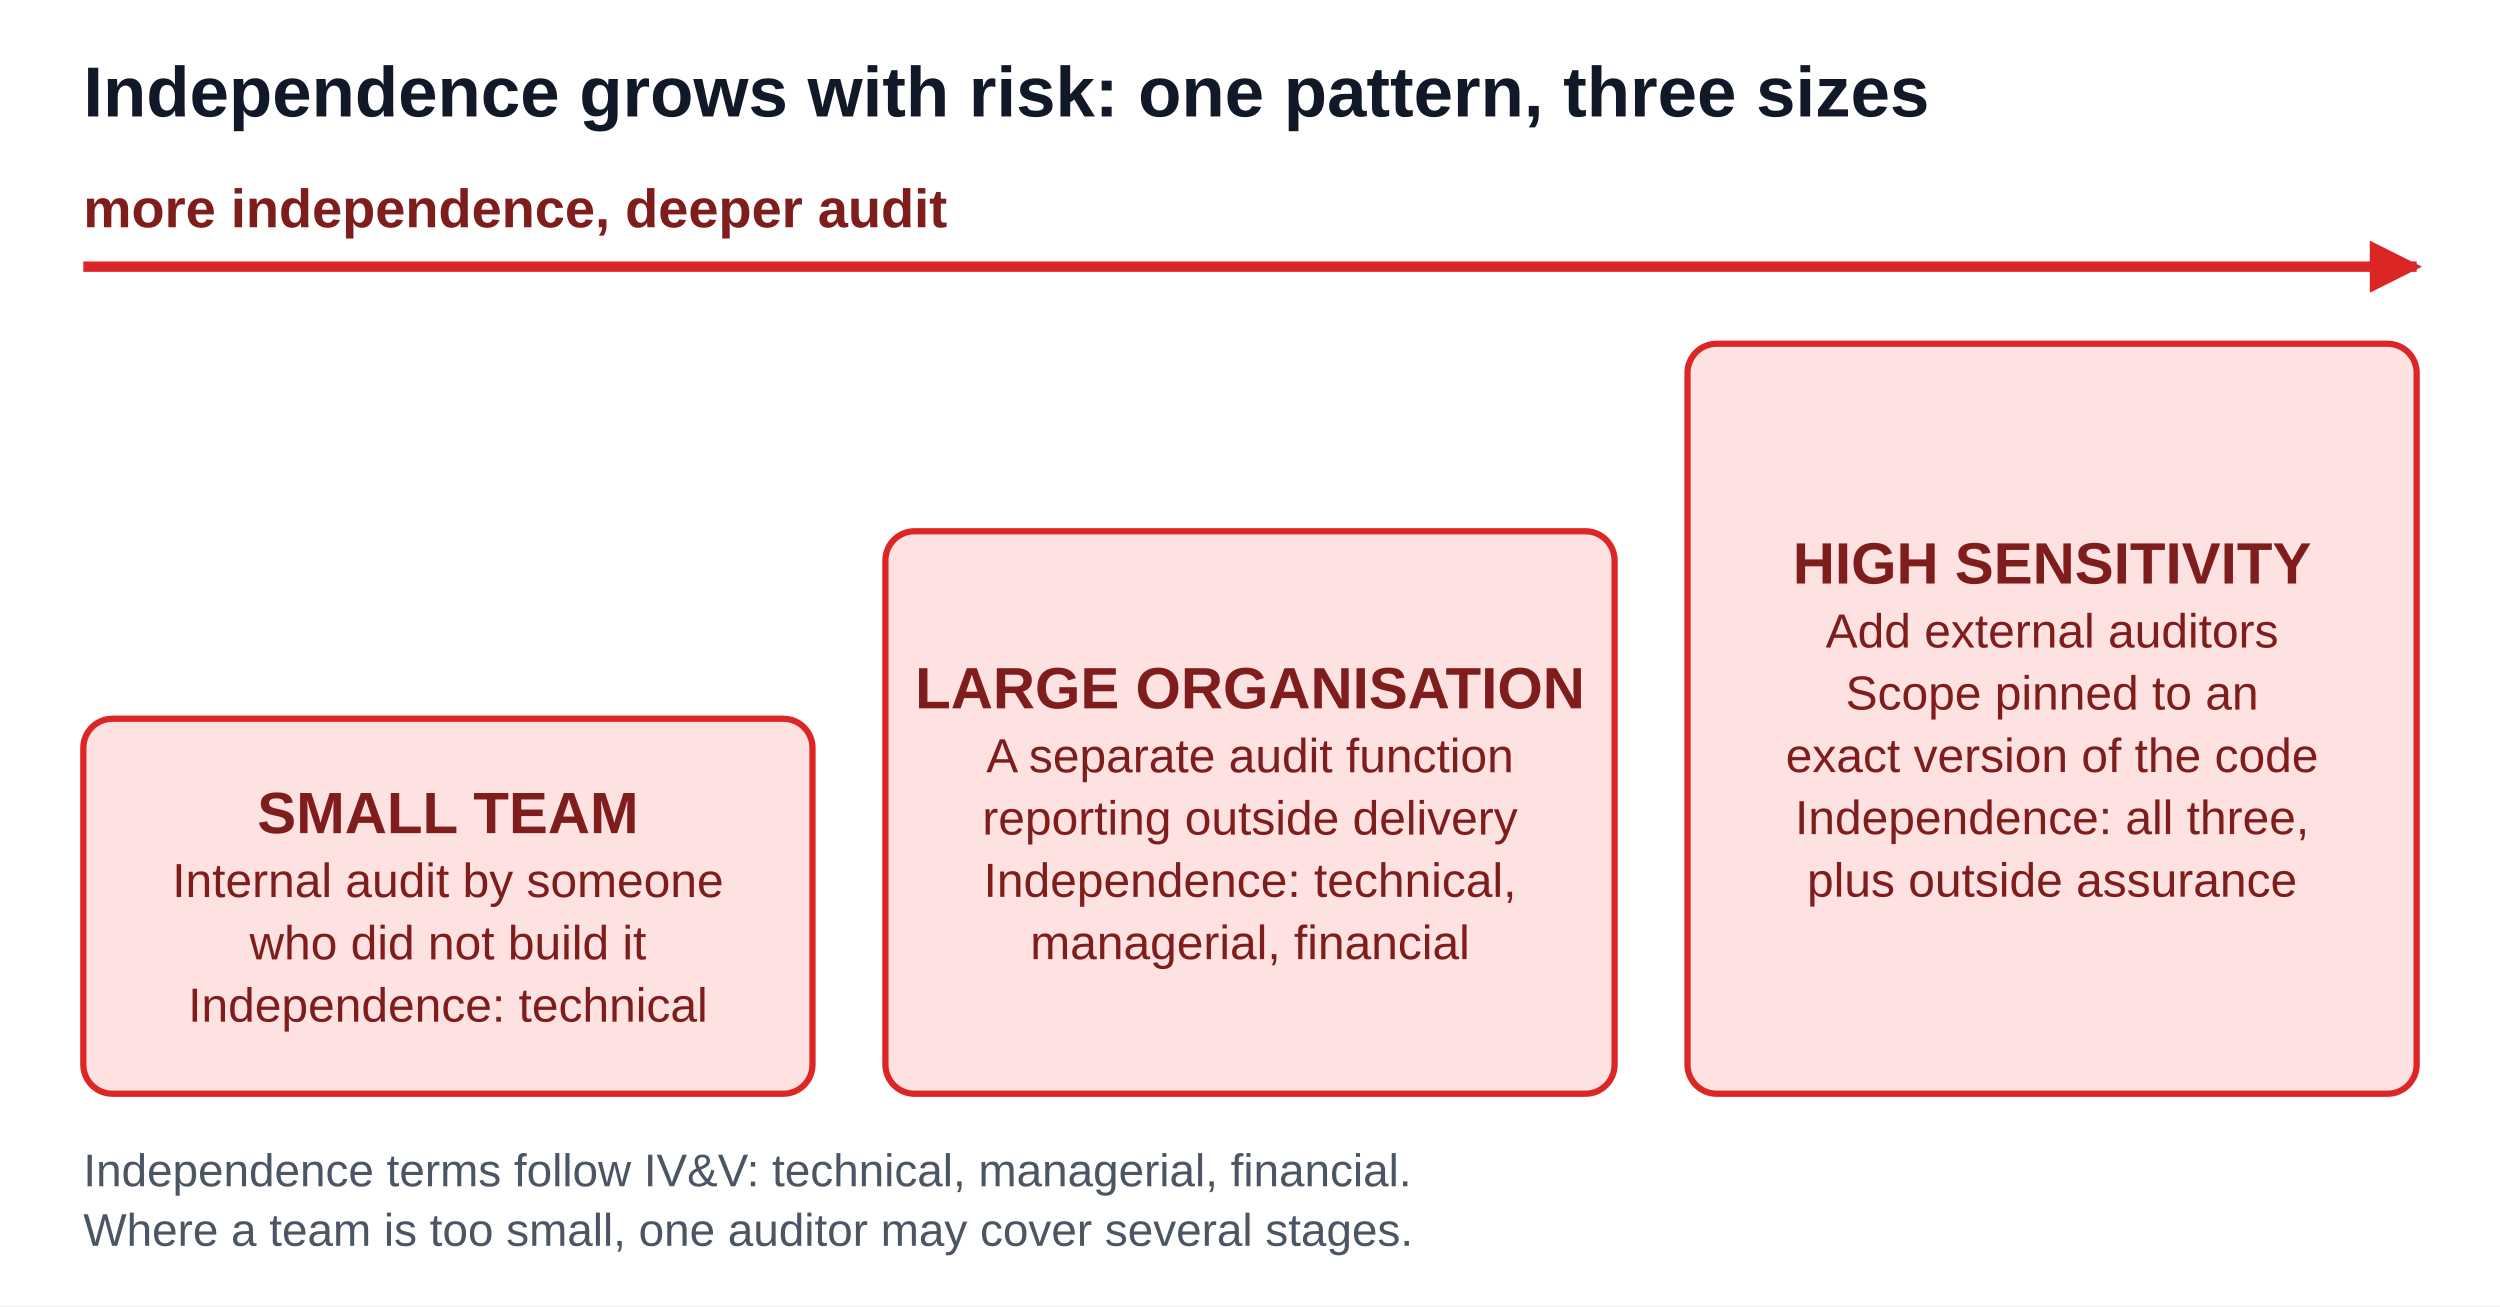
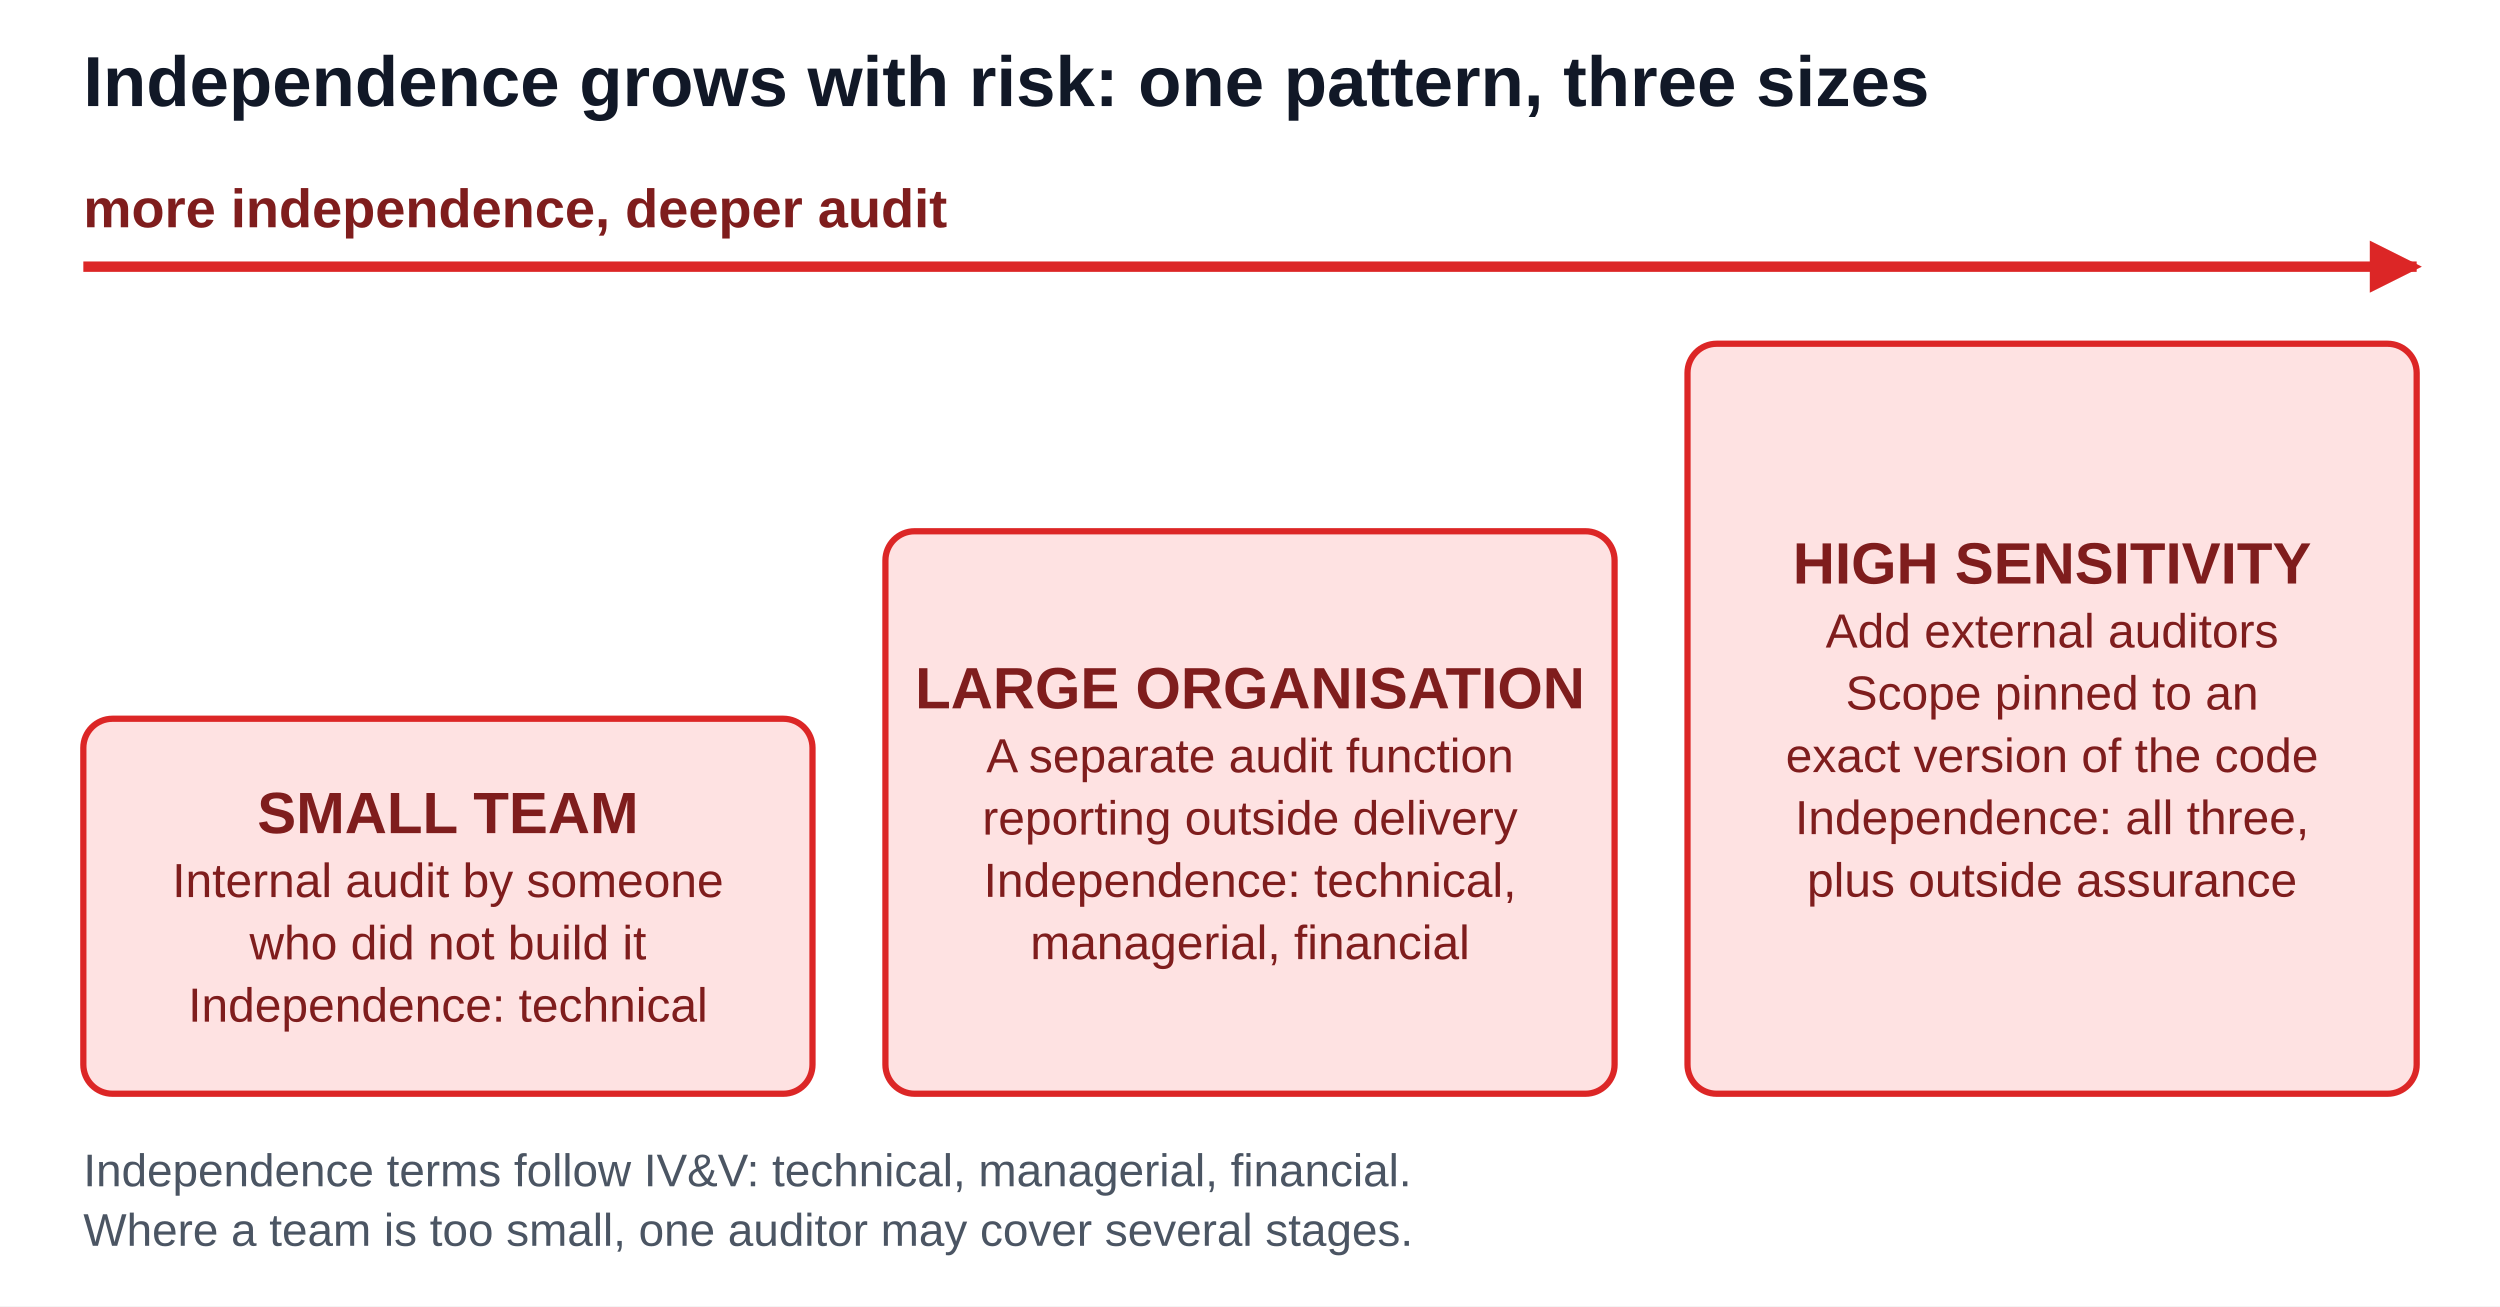
<svg xmlns="http://www.w3.org/2000/svg" width="1200" height="627" viewBox="0 0 1200 627" font-family="Segoe UI, Arial, Helvetica, sans-serif">
-   <rect width="1200" height="627" fill="#FFFFFF" />
  <defs>
    <marker id="mDC2626" viewBox="0 0 10 10" refX="9" refY="5" markerWidth="5" markerHeight="5" orient="auto-start-reverse">
      <path d="M0,0 L10,5 L0,10 z" fill="#DC2626" />
    </marker>
  </defs>
-   <text x="40" y="55.9" text-anchor="start" font-size="34" font-weight="700" fill="#111827">Independence grows with risk: one pattern, three sizes</text>
+   <rect width="1200" height="627" fill="#FFFFFF" />
+   <text x="40" y="50.9" text-anchor="start" font-size="34" font-weight="700" fill="#111827">Independence grows with risk: one pattern, three sizes</text>
  <text x="40" y="109.1" text-anchor="start" font-size="26" font-weight="700" fill="#7F1D1D">more independence, deeper audit</text>
  <polyline points="40,128 1160,128" fill="none" stroke="#DC2626" stroke-width="5" stroke-linejoin="round" marker-end="url(#mDC2626)" />
-   <rect x="40" y="345" width="350" height="180" rx="14" fill="#FEE2E2" stroke="#DC2626" stroke-width="3" />
+   <rect x="40" y="345" width="350" height="180" rx="14" fill="#FEE2E2" fill-opacity="1" stroke="#DC2626" stroke-width="3" />
  <text x="215.0" y="399.9" text-anchor="middle" font-size="28" font-weight="700" fill="#7F1D1D">SMALL TEAM</text>
  <text x="215.0" y="430.6" text-anchor="middle" font-size="23" font-weight="400" fill="#7F1D1D">Internal audit by someone</text>
  <text x="215.0" y="460.5" text-anchor="middle" font-size="23" font-weight="400" fill="#7F1D1D">who did not build it</text>
  <text x="215.0" y="490.4" text-anchor="middle" font-size="23" font-weight="400" fill="#7F1D1D">Independence: technical</text>
-   <rect x="425" y="255" width="350" height="270" rx="14" fill="#FEE2E2" stroke="#DC2626" stroke-width="3" />
+   <rect x="425" y="255" width="350" height="270" rx="14" fill="#FEE2E2" fill-opacity="1" stroke="#DC2626" stroke-width="3" />
  <text x="600.0" y="340.0" text-anchor="middle" font-size="28" font-weight="700" fill="#7F1D1D">LARGE ORGANISATION</text>
  <text x="600.0" y="370.7" text-anchor="middle" font-size="23" font-weight="400" fill="#7F1D1D">A separate audit function</text>
  <text x="600.0" y="400.6" text-anchor="middle" font-size="23" font-weight="400" fill="#7F1D1D">reporting outside delivery</text>
  <text x="600.0" y="430.5" text-anchor="middle" font-size="23" font-weight="400" fill="#7F1D1D">Independence: technical,</text>
  <text x="600.0" y="460.4" text-anchor="middle" font-size="23" font-weight="400" fill="#7F1D1D">managerial, financial</text>
-   <rect x="810" y="165" width="350" height="360" rx="14" fill="#FEE2E2" stroke="#DC2626" stroke-width="3" />
+   <rect x="810" y="165" width="350" height="360" rx="14" fill="#FEE2E2" fill-opacity="1" stroke="#DC2626" stroke-width="3" />
  <text x="985.0" y="280.1" text-anchor="middle" font-size="28" font-weight="700" fill="#7F1D1D">HIGH SENSITIVITY</text>
  <text x="985.0" y="310.8" text-anchor="middle" font-size="23" font-weight="400" fill="#7F1D1D">Add external auditors</text>
  <text x="985.0" y="340.6" text-anchor="middle" font-size="23" font-weight="400" fill="#7F1D1D">Scope pinned to an</text>
  <text x="985.0" y="370.6" text-anchor="middle" font-size="23" font-weight="400" fill="#7F1D1D">exact version of the code</text>
  <text x="985.0" y="400.4" text-anchor="middle" font-size="23" font-weight="400" fill="#7F1D1D">Independence: all three,</text>
  <text x="985.0" y="430.4" text-anchor="middle" font-size="23" font-weight="400" fill="#7F1D1D">plus outside assurance</text>
  <text x="40" y="569.4" text-anchor="start" font-size="22" font-weight="400" fill="#4B5563">Independence terms follow IV&amp;V: technical, managerial, financial.</text>
  <text x="40" y="598.0" text-anchor="start" font-size="22" font-weight="400" fill="#4B5563">Where a team is too small, one auditor may cover several stages.</text>
</svg>
